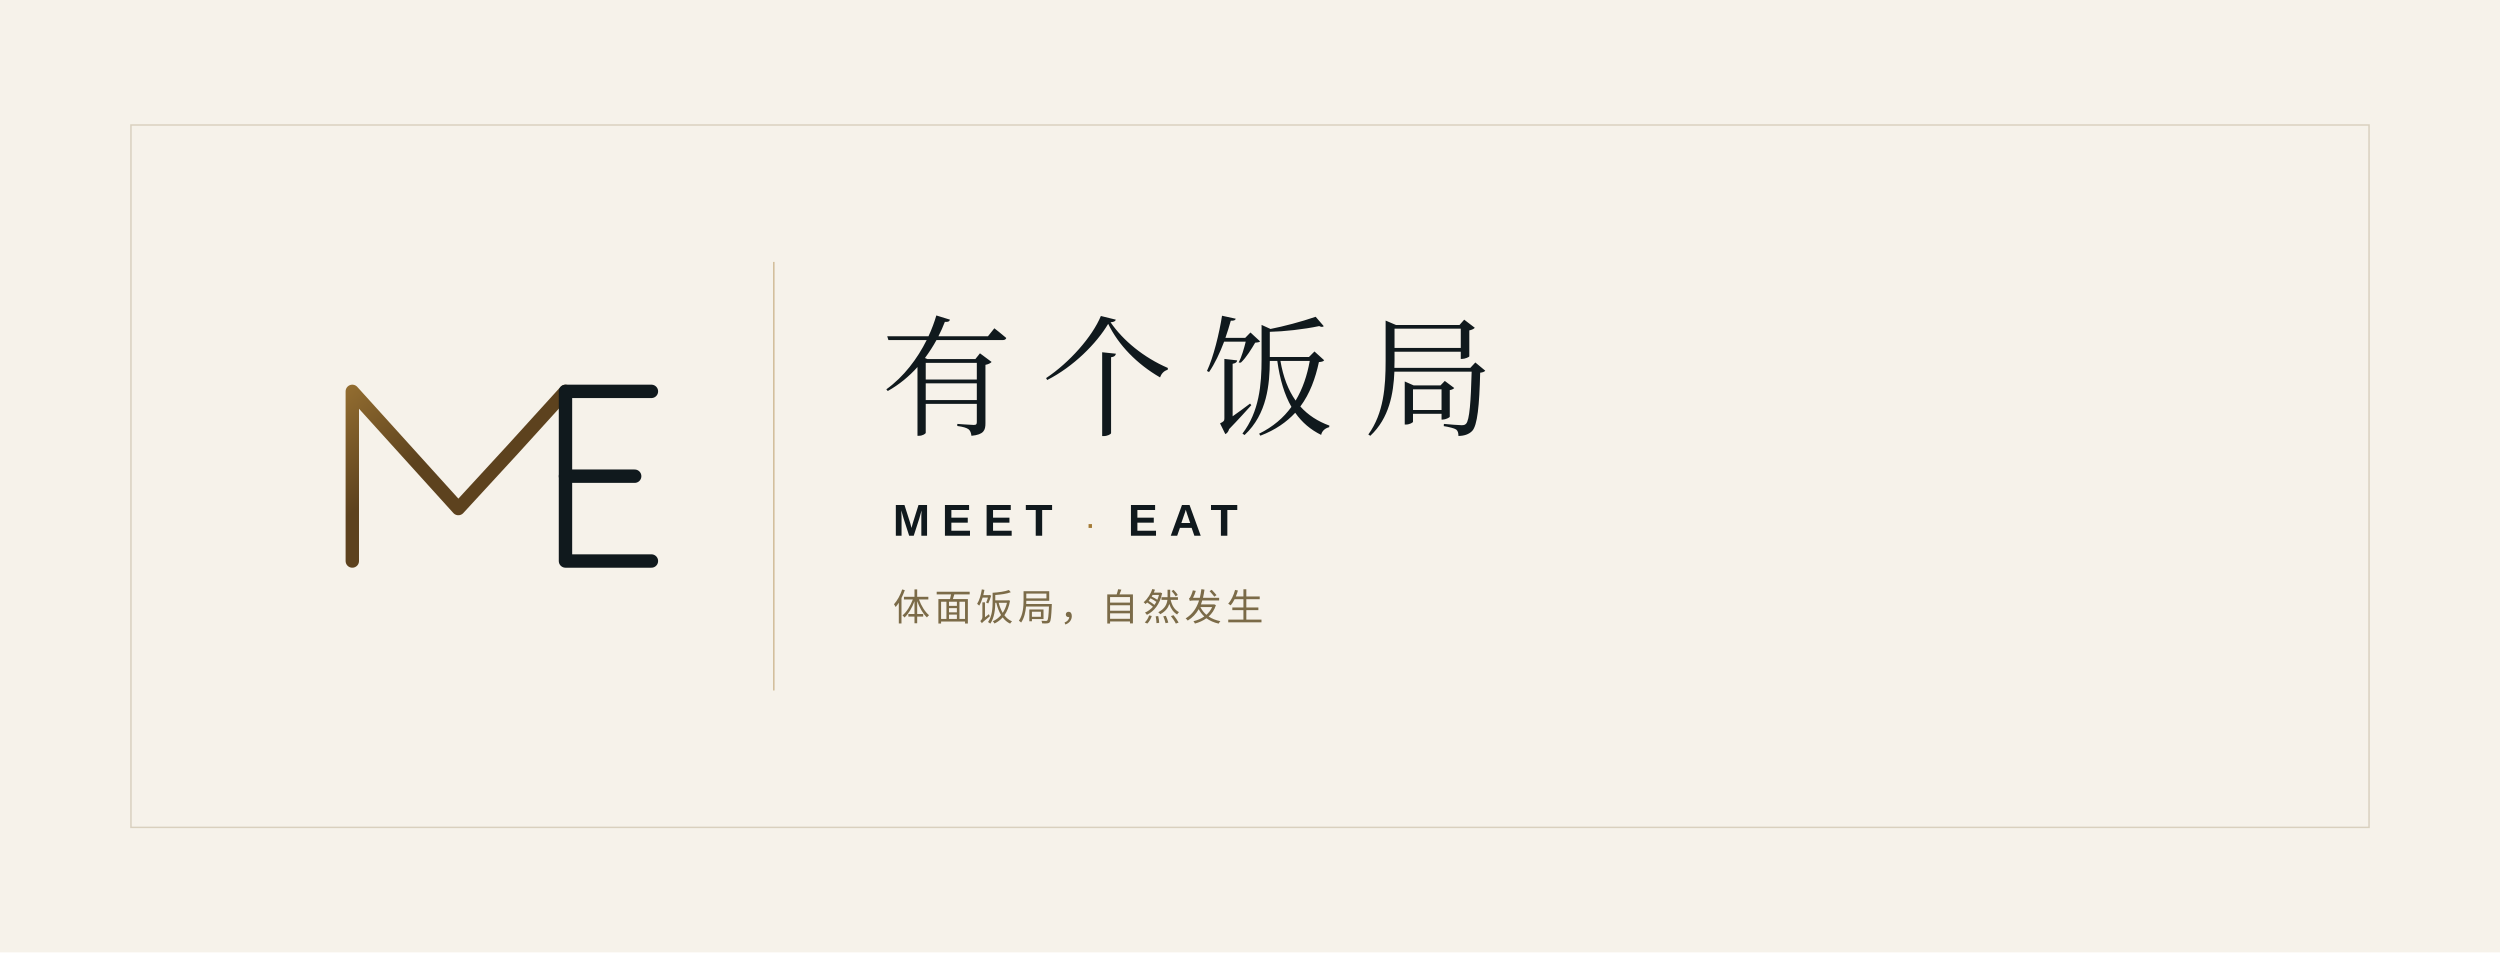
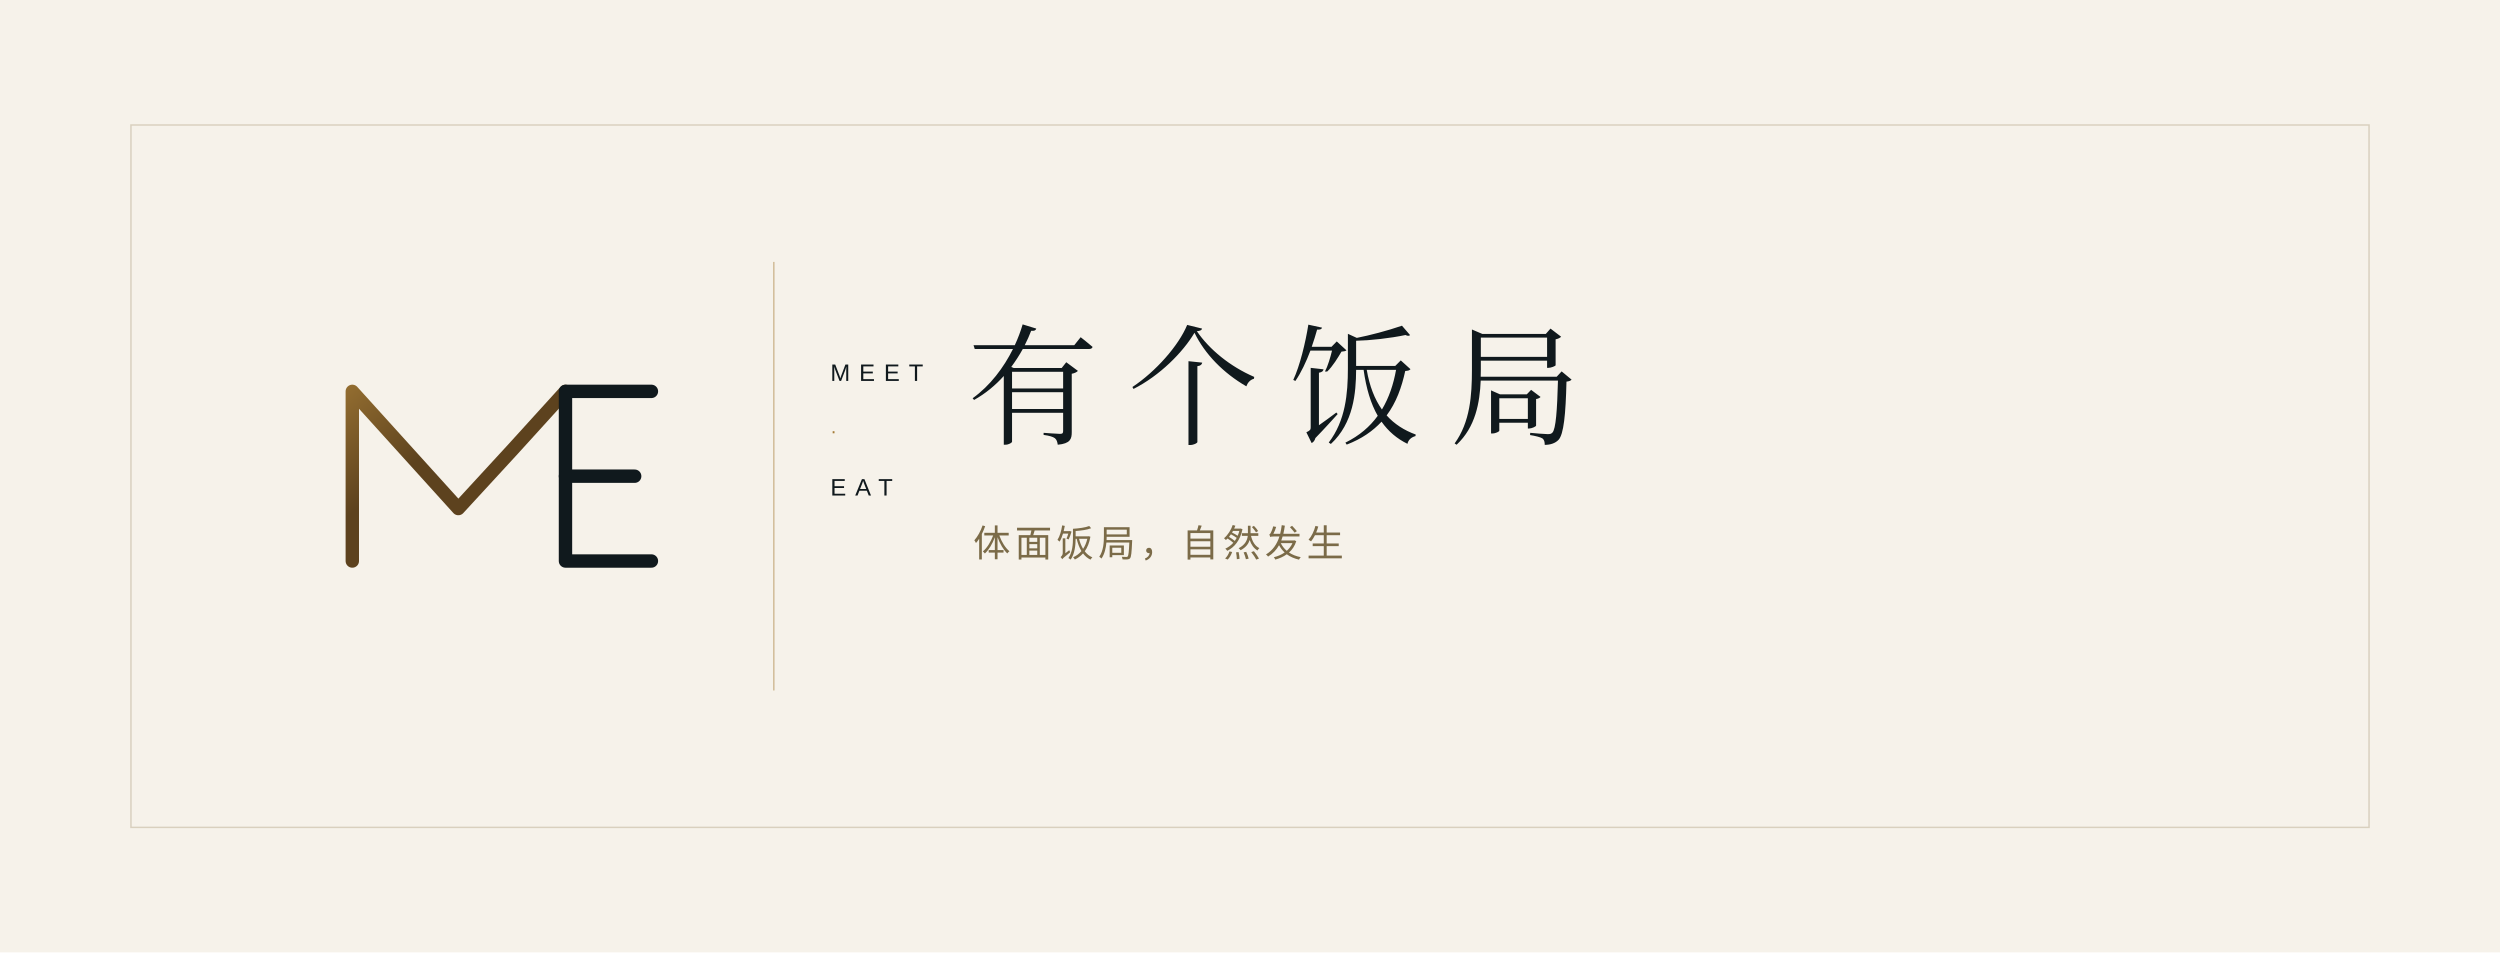
<svg xmlns="http://www.w3.org/2000/svg" width="1680" height="640" viewBox="0 0 1680 640" fill="none">
  <defs>
    <linearGradient id="gold" x1="122" y1="118" x2="424" y2="496" gradientUnits="userSpaceOnUse">
      <stop stop-color="#D9BF7C" />
      <stop offset="0.5" stop-color="#A47B36" />
      <stop offset="1" stop-color="#5D421E" />
    </linearGradient>
  </defs>
  <rect width="1680" height="640" fill="#F6F2EA" />
  <path d="M88 84H1592V556H88V84Z" stroke="#D9D0BE" stroke-width="1" />
  <g transform="translate(116 128) scale(0.375)">
    <path d="M322 664V360L512 570Q612 462 704 360" stroke="url(#gold)" stroke-width="24" stroke-linecap="round" stroke-linejoin="round" />
    <path d="M858 360H704V664H858" stroke="#10191D" stroke-width="24" stroke-linecap="round" stroke-linejoin="round" />
    <path d="M704 512H828" stroke="#10191D" stroke-width="24" stroke-linecap="round" />
  </g>
  <path d="M520 176V464" stroke="#A47B36" stroke-width="1" opacity="0.46" />
-   <text x="592" y="286" fill="#10191D" font-family="Songti SC, STSong, Noto Serif CJK SC, Source Han Serif SC, serif" font-size="88" font-weight="300" letter-spacing="20">有个饭局</text>
-   <text x="600" y="360" font-family="Avenir Next, Helvetica Neue, Arial, sans-serif" fill="#10191D" letter-spacing="8">
-     <tspan font-size="30" font-weight="600">MEET</tspan>
-     <tspan font-size="24" fill="#A47B36" dx="18">·</tspan>
-     <tspan font-size="30" font-weight="600" dx="18">EAT</tspan>
-   </text>
-   <text x="600" y="417" fill="#7B6B48" font-family="PingFang SC, Microsoft YaHei, sans-serif" font-size="25" font-weight="300" letter-spacing="3">体面饭局，自然发生</text>
+   <text x="558" y="256" fill="#10191D" font-family="Avenir Next, Helvetica Neue, Arial, sans-serif" font-size="16" font-weight="400" letter-spacing="6">MEET</text>
+   <text x="558" y="294" fill="#A47B36" font-family="Avenir Next, Helvetica Neue, Arial, sans-serif" font-size="13" font-weight="300" letter-spacing="0">·</text>
+   <text x="558" y="333" fill="#10191D" font-family="Avenir Next, Helvetica Neue, Arial, sans-serif" font-size="16" font-weight="400" letter-spacing="6">EAT</text>
+   <text x="650" y="292" fill="#10191D" font-family="Songti SC, STSong, Noto Serif CJK SC, Source Han Serif SC, serif" font-size="88" font-weight="300" letter-spacing="20">有个饭局</text>
+   <text x="654" y="374" fill="#7B6B48" font-family="PingFang SC, Microsoft YaHei, sans-serif" font-size="25" font-weight="300" letter-spacing="3">体面饭局，自然发生</text>
</svg>
